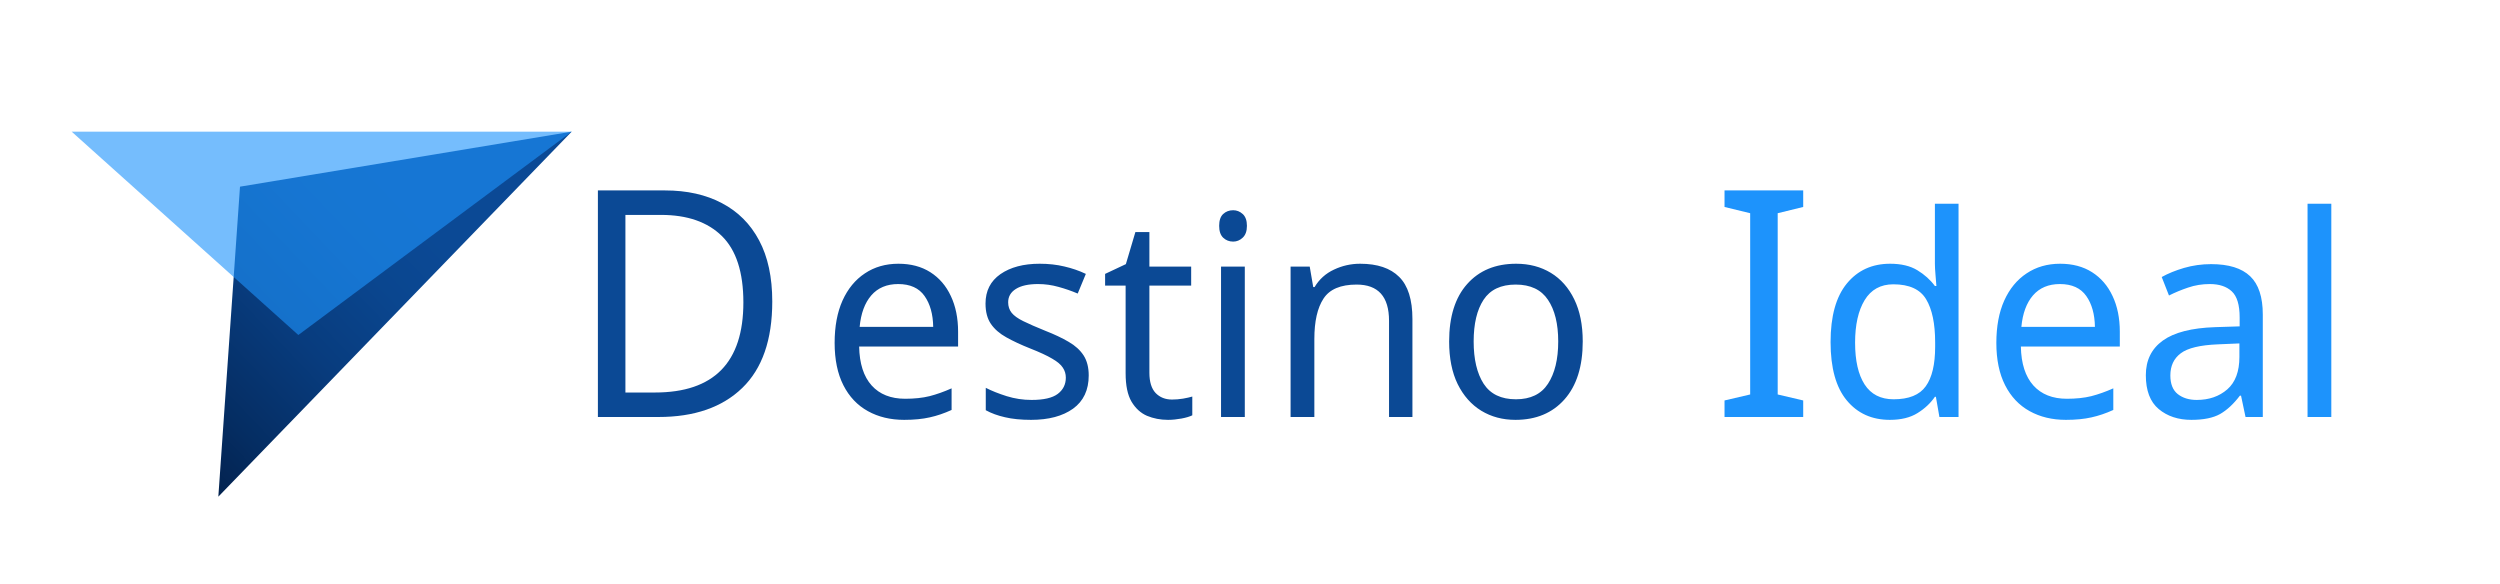
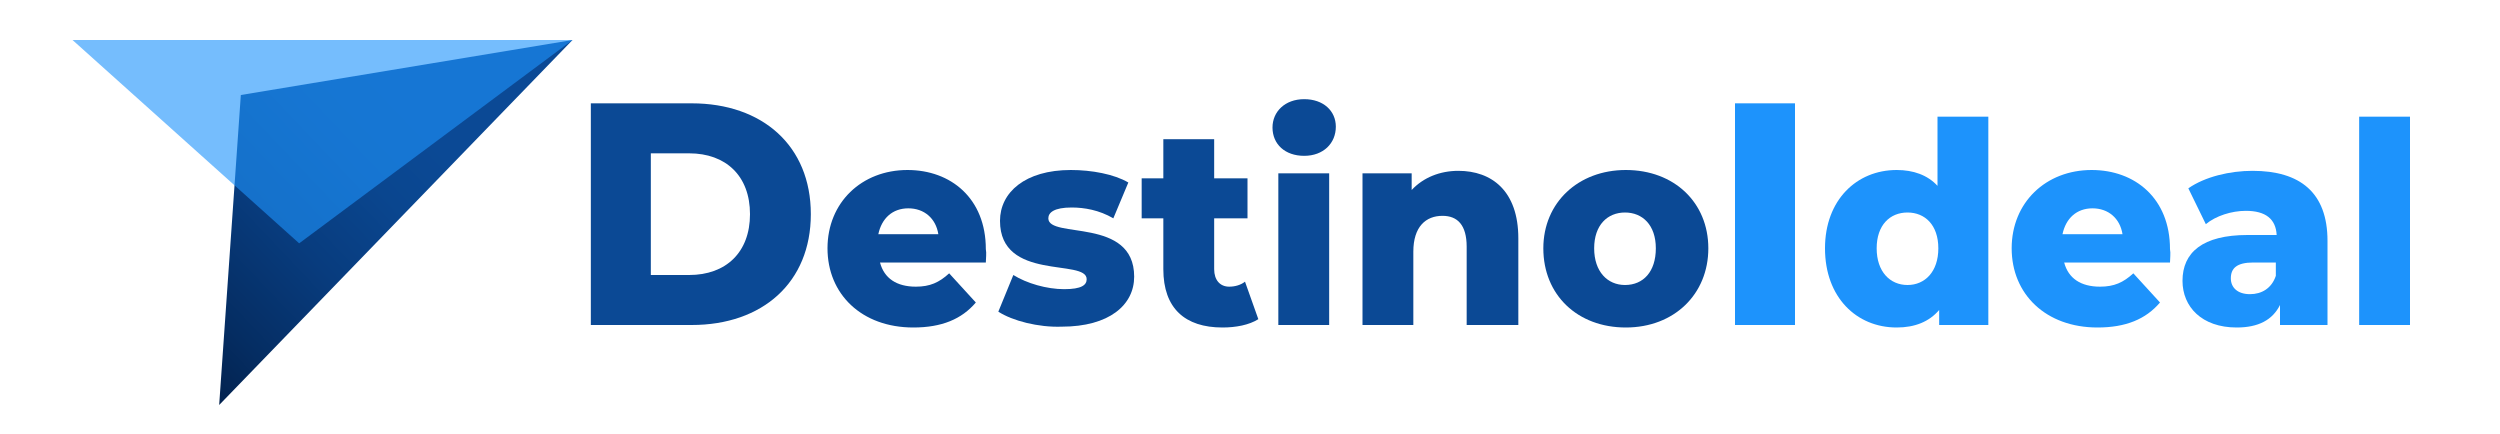
- <svg xmlns="http://www.w3.org/2000/svg" version="1.1" id="Camada_1" x="0px" y="0px" viewBox="0 0 300 70" style="enable-background:new 0 0 300 70;" xml:space="preserve">
+ <svg xmlns="http://www.w3.org/2000/svg" version="1.1" id="Camada_1" x="0px" y="0px" viewBox="0 0 300 52" style="enable-background:new 0 0 300 52;" xml:space="preserve">
  <style type="text/css">
- 	.st0{fill:#0B4995;}
- 	.st1{font-family:'Montserrat-ExtraBold';}
- 	.st2{font-size:38.071px;}
- 	.st3{font-size:33.666px;}
- 	.st4{fill:#1D93FC;}
- 	.st5{fill:url(#SVGID_1_);}
- 	.st6{opacity:0.61;fill:#1D93FC;}
+ 	.st0{enable-background:new    ;}
+ 	.st1{fill:#0B4995;}
+ 	.st2{fill:#1D93FC;}
+ 	.st3{fill:url(#SVGID_1_);}
+ 	.st4{opacity:0.61;fill:#1D93FC;enable-background:new    ;}
</style>
  <g>
-     <text transform="matrix(0.9607 0 0 1 68.2046 50.0391)">
-       <tspan x="0" y="0" class="st0 st1 st2">D</tspan>
-       <tspan x="31.4" y="0" class="st0 st1 st3">estino</tspan>
-       <tspan x="142.9" y="0" class="st4 st1 st2">I</tspan>
-       <tspan x="155.8" y="0" class="st4 st1 st3">deal</tspan>
-     </text>
-     <linearGradient id="SVGID_1_" gradientUnits="userSpaceOnUse" x1="15.362" y1="52.552" x2="46.782" y2="22.73">
+     <g class="st0">
+       <path class="st1" d="M70.9,12.4H83c8.5,0,14.3,5.1,14.3,13.3S91.5,39,83,39H70.9V12.4z M82.7,33c4.4,0,7.3-2.7,7.3-7.3    s-2.9-7.3-7.3-7.3h-4.6V33H82.7z" />
+     </g>
+     <g class="st0">
+       <path class="st1" d="M118.3,31.5h-12.7c0.5,1.9,2,2.9,4.3,2.9c1.7,0,2.8-0.5,4-1.6l3.2,3.5c-1.7,2-4.1,3-7.5,3    c-6.2,0-10.3-4-10.3-9.5c0-5.5,4.1-9.4,9.6-9.4c5.2,0,9.4,3.4,9.4,9.5C118.4,30.4,118.3,31,118.3,31.5z M105.4,28.1h7.2    c-0.3-1.9-1.7-3.1-3.6-3.1C107.1,25,105.8,26.2,105.4,28.1z" />
+       <path class="st1" d="M119.8,37.4l1.8-4.4c1.6,1,4,1.7,6.1,1.7c2.1,0,2.7-0.5,2.7-1.2c0-2.5-10.4,0.3-10.4-7c0-3.4,3-6.1,8.5-6.1    c2.5,0,5.2,0.5,6.9,1.5l-1.8,4.3c-1.7-1-3.5-1.3-5-1.3c-2.1,0-2.8,0.6-2.8,1.3c0,2.5,10.3-0.2,10.3,7c0,3.4-3,6-8.7,6    C124.6,39.3,121.5,38.5,119.8,37.4z" />
+       <path class="st1" d="M151,38.3c-1.1,0.7-2.7,1-4.3,1c-4.5,0-7.1-2.3-7.1-7v-6.1h-2.6v-4.8h2.6v-4.7h6.1v4.7h4v4.8h-4v6.1    c0,1.3,0.7,2.1,1.8,2.1c0.7,0,1.4-0.2,1.9-0.6L151,38.3z" />
+       <path class="st1" d="M152.7,15.3c0-1.9,1.5-3.4,3.8-3.4s3.8,1.4,3.8,3.3c0,2-1.5,3.5-3.8,3.5S152.7,17.3,152.7,15.3z M153.4,20.8    h6.1V39h-6.1V20.8z" />
+       <path class="st1" d="M182.2,28.6V39H176v-9.4c0-2.6-1.1-3.7-2.9-3.7c-2,0-3.5,1.3-3.5,4.3V39h-6.1V20.8h5.9v2    c1.4-1.5,3.4-2.3,5.6-2.3C179,20.5,182.2,22.9,182.2,28.6z" />
+       <path class="st1" d="M185.2,29.8c0-5.5,4.2-9.4,9.9-9.4c5.8,0,9.9,3.9,9.9,9.4c0,5.5-4.1,9.5-9.9,9.5    C189.3,39.3,185.2,35.4,185.2,29.8z M198.7,29.8c0-2.8-1.6-4.3-3.7-4.3c-2.1,0-3.7,1.5-3.7,4.3c0,2.8,1.6,4.4,3.7,4.4    C197.2,34.2,198.7,32.6,198.7,29.8z" />
+     </g>
+     <g class="st0">
+       <path class="st2" d="M208.2,12.4h7.2V39h-7.2V12.4z" />
+     </g>
+     <g class="st0">
+       <path class="st2" d="M238.6,14v25h-5.9v-1.8c-1.2,1.4-2.9,2.1-5.1,2.1c-4.8,0-8.6-3.6-8.6-9.5c0-5.8,3.8-9.4,8.6-9.4    c2,0,3.7,0.6,4.9,1.9V14H238.6z M232.6,29.8c0-2.8-1.6-4.3-3.7-4.3c-2.1,0-3.7,1.5-3.7,4.3c0,2.8,1.6,4.4,3.7,4.4    C231,34.2,232.6,32.6,232.6,29.8z" />
+       <path class="st2" d="M260.4,31.5h-12.7c0.5,1.9,2,2.9,4.3,2.9c1.7,0,2.8-0.5,4-1.6l3.2,3.5c-1.7,2-4.1,3-7.5,3    c-6.2,0-10.3-4-10.3-9.5c0-5.5,4.1-9.4,9.6-9.4c5.2,0,9.4,3.4,9.4,9.5C260.5,30.4,260.4,31,260.4,31.5z M247.5,28.1h7.2    c-0.3-1.9-1.7-3.1-3.6-3.1C249.2,25,247.9,26.2,247.5,28.1z" />
+       <path class="st2" d="M279.3,28.9V39h-5.7v-2.4c-0.9,1.8-2.6,2.7-5.2,2.7c-4.2,0-6.5-2.5-6.5-5.6c0-3.4,2.4-5.5,7.8-5.5h3.5    c-0.1-1.9-1.3-2.9-3.7-2.9c-1.7,0-3.6,0.6-4.8,1.6l-2.1-4.3c2-1.4,5-2.1,7.7-2.1C276,20.5,279.3,23.1,279.3,28.9z M273.1,33.1    v-1.6h-2.7c-2,0-2.7,0.7-2.7,1.9c0,1.1,0.8,1.9,2.3,1.9C271.4,35.3,272.6,34.6,273.1,33.1z" />
+       <path class="st2" d="M283.1,14h6.1v25h-6.1V14z" />
+     </g>
+     <linearGradient id="SVGID_1_" gradientUnits="userSpaceOnUse" x1="15.461" y1="295.601" x2="46.881" y2="325.423" gradientTransform="matrix(1 0 0 -1 0 337.0996)">
      <stop offset="0" style="stop-color:#021E47" />
      <stop offset="0.236" style="stop-color:#052D62" />
      <stop offset="0.538" style="stop-color:#083C7E" />
      <stop offset="0.803" style="stop-color:#0A468F" />
      <stop offset="1" style="stop-color:#0B4995" />
    </linearGradient>
-     <polygon class="st5" points="28.8,22.4 26.2,59.6 68.6,15.8  " />
-     <polygon class="st6" points="8.6,15.8 35.8,40.2 68.6,15.8  " />
+     <polygon class="st3" points="28.9,11.4 26.3,48.6 68.7,4.8  " />
+     <polygon class="st4" points="8.7,4.8 35.9,29.2 68.7,4.8  " />
  </g>
</svg>
